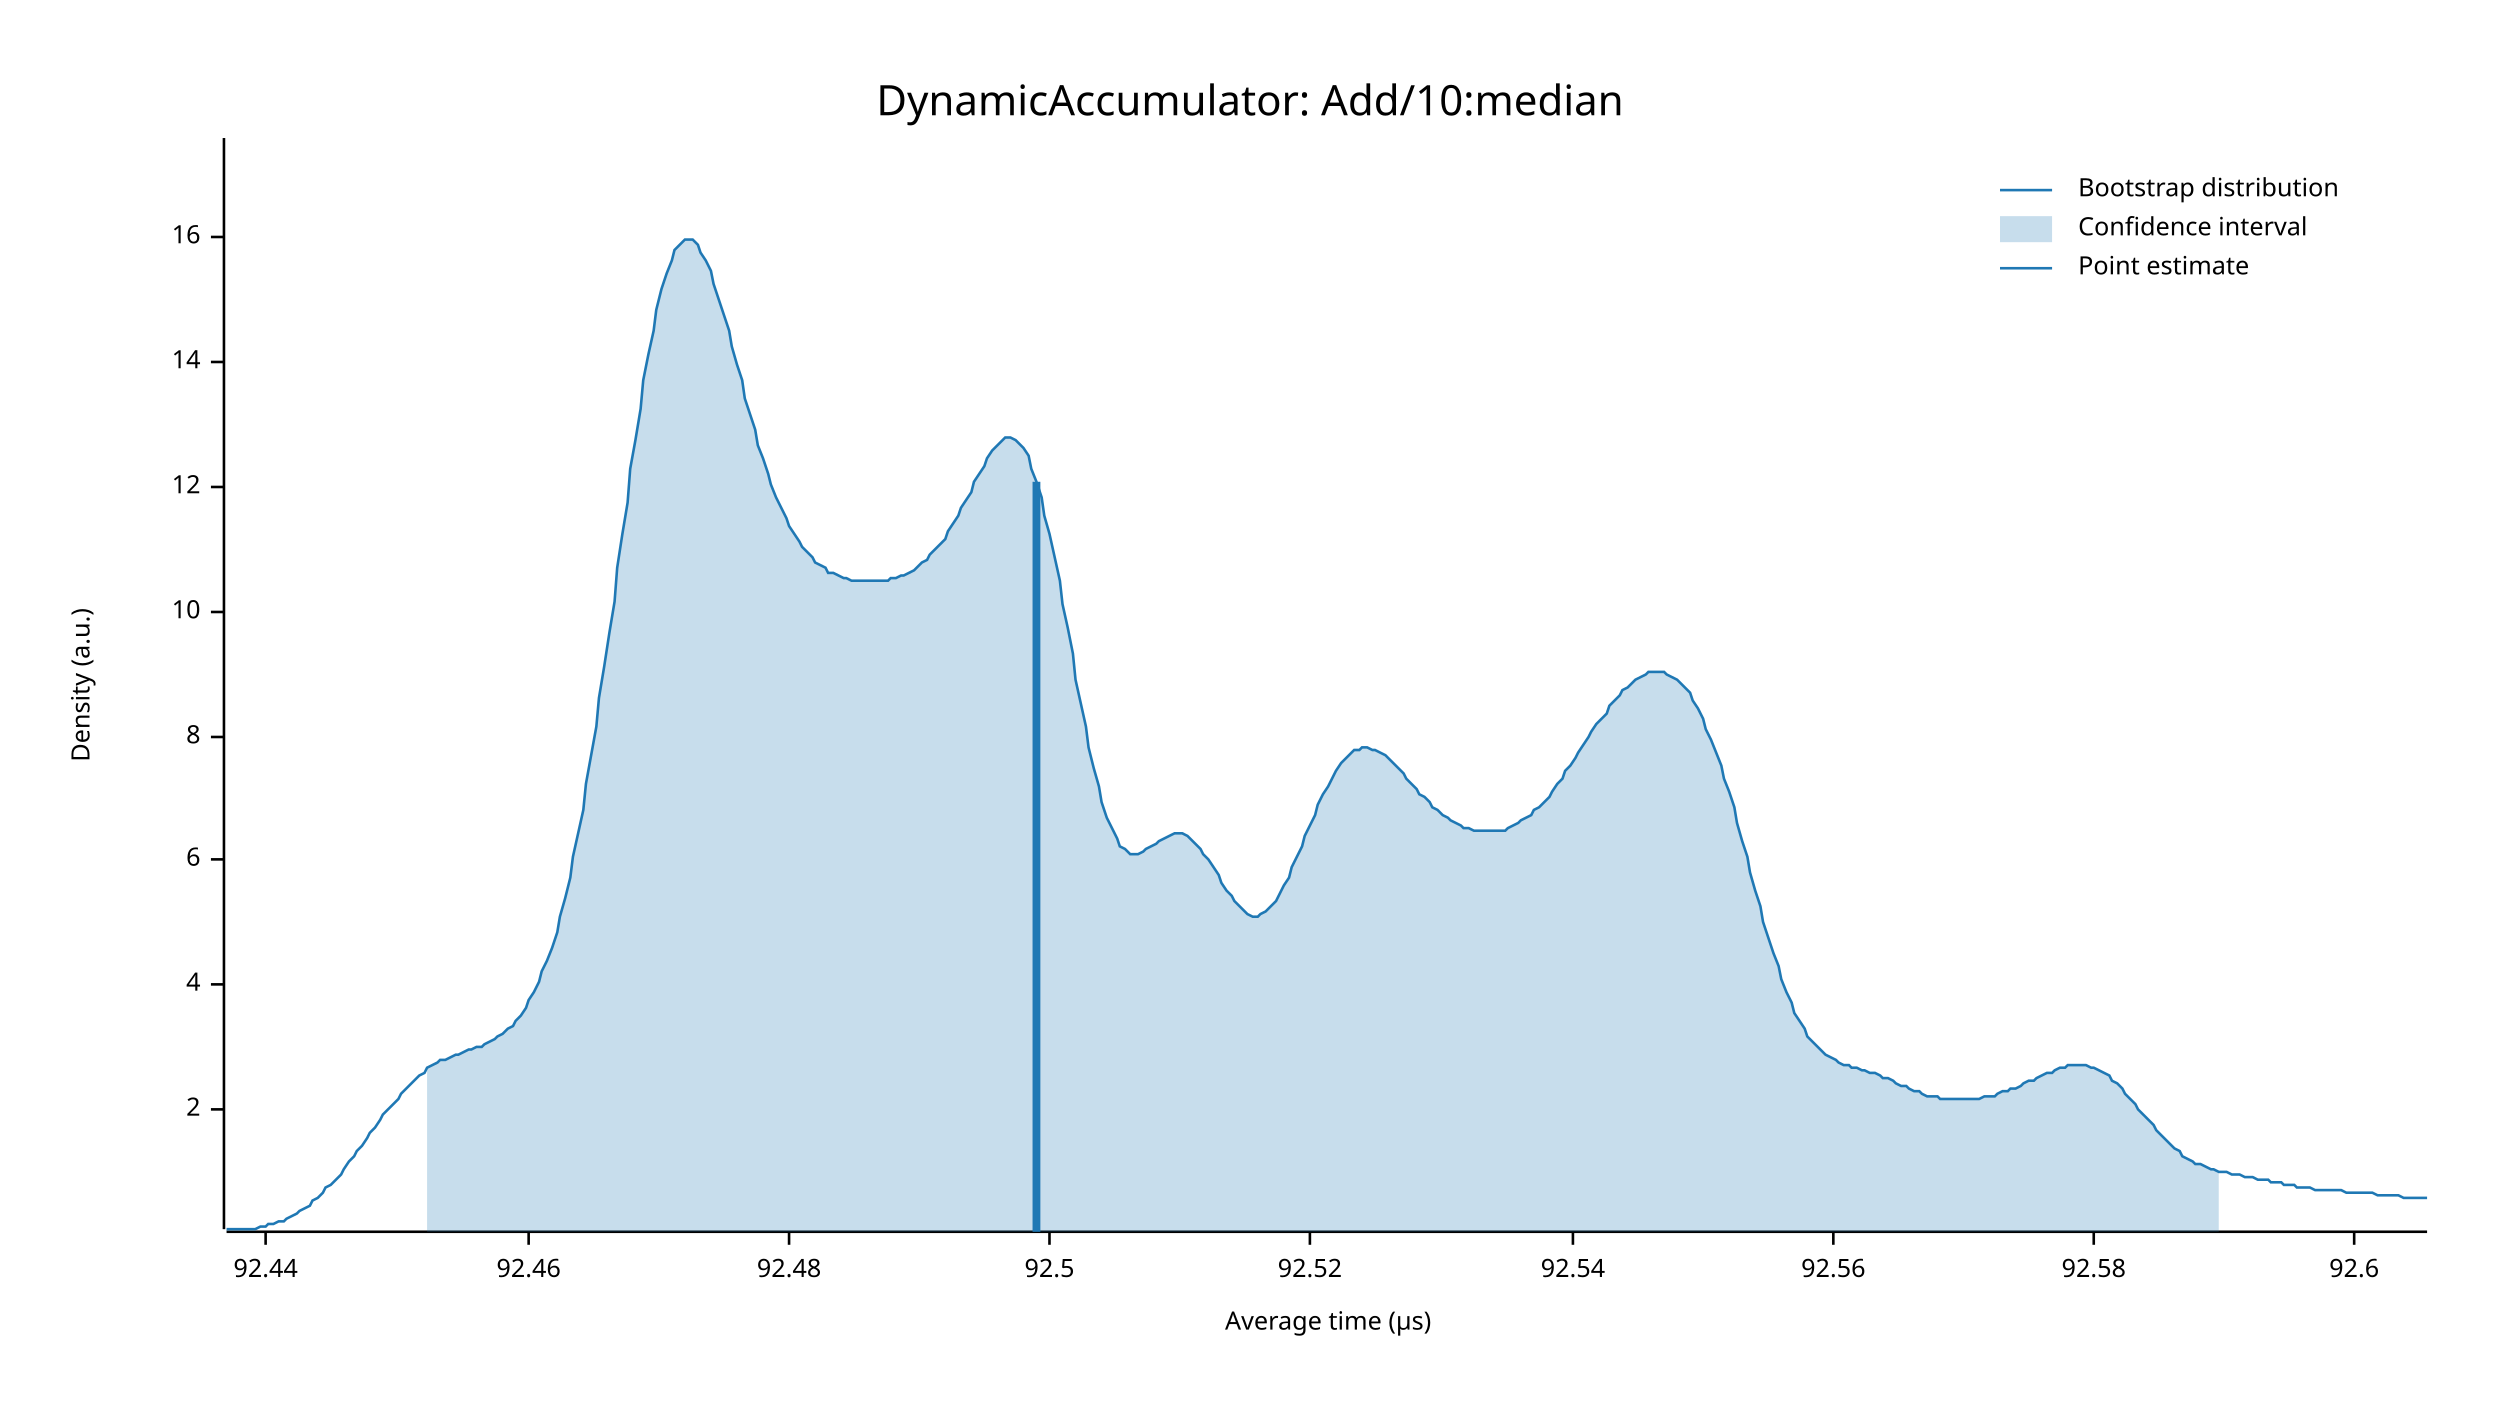
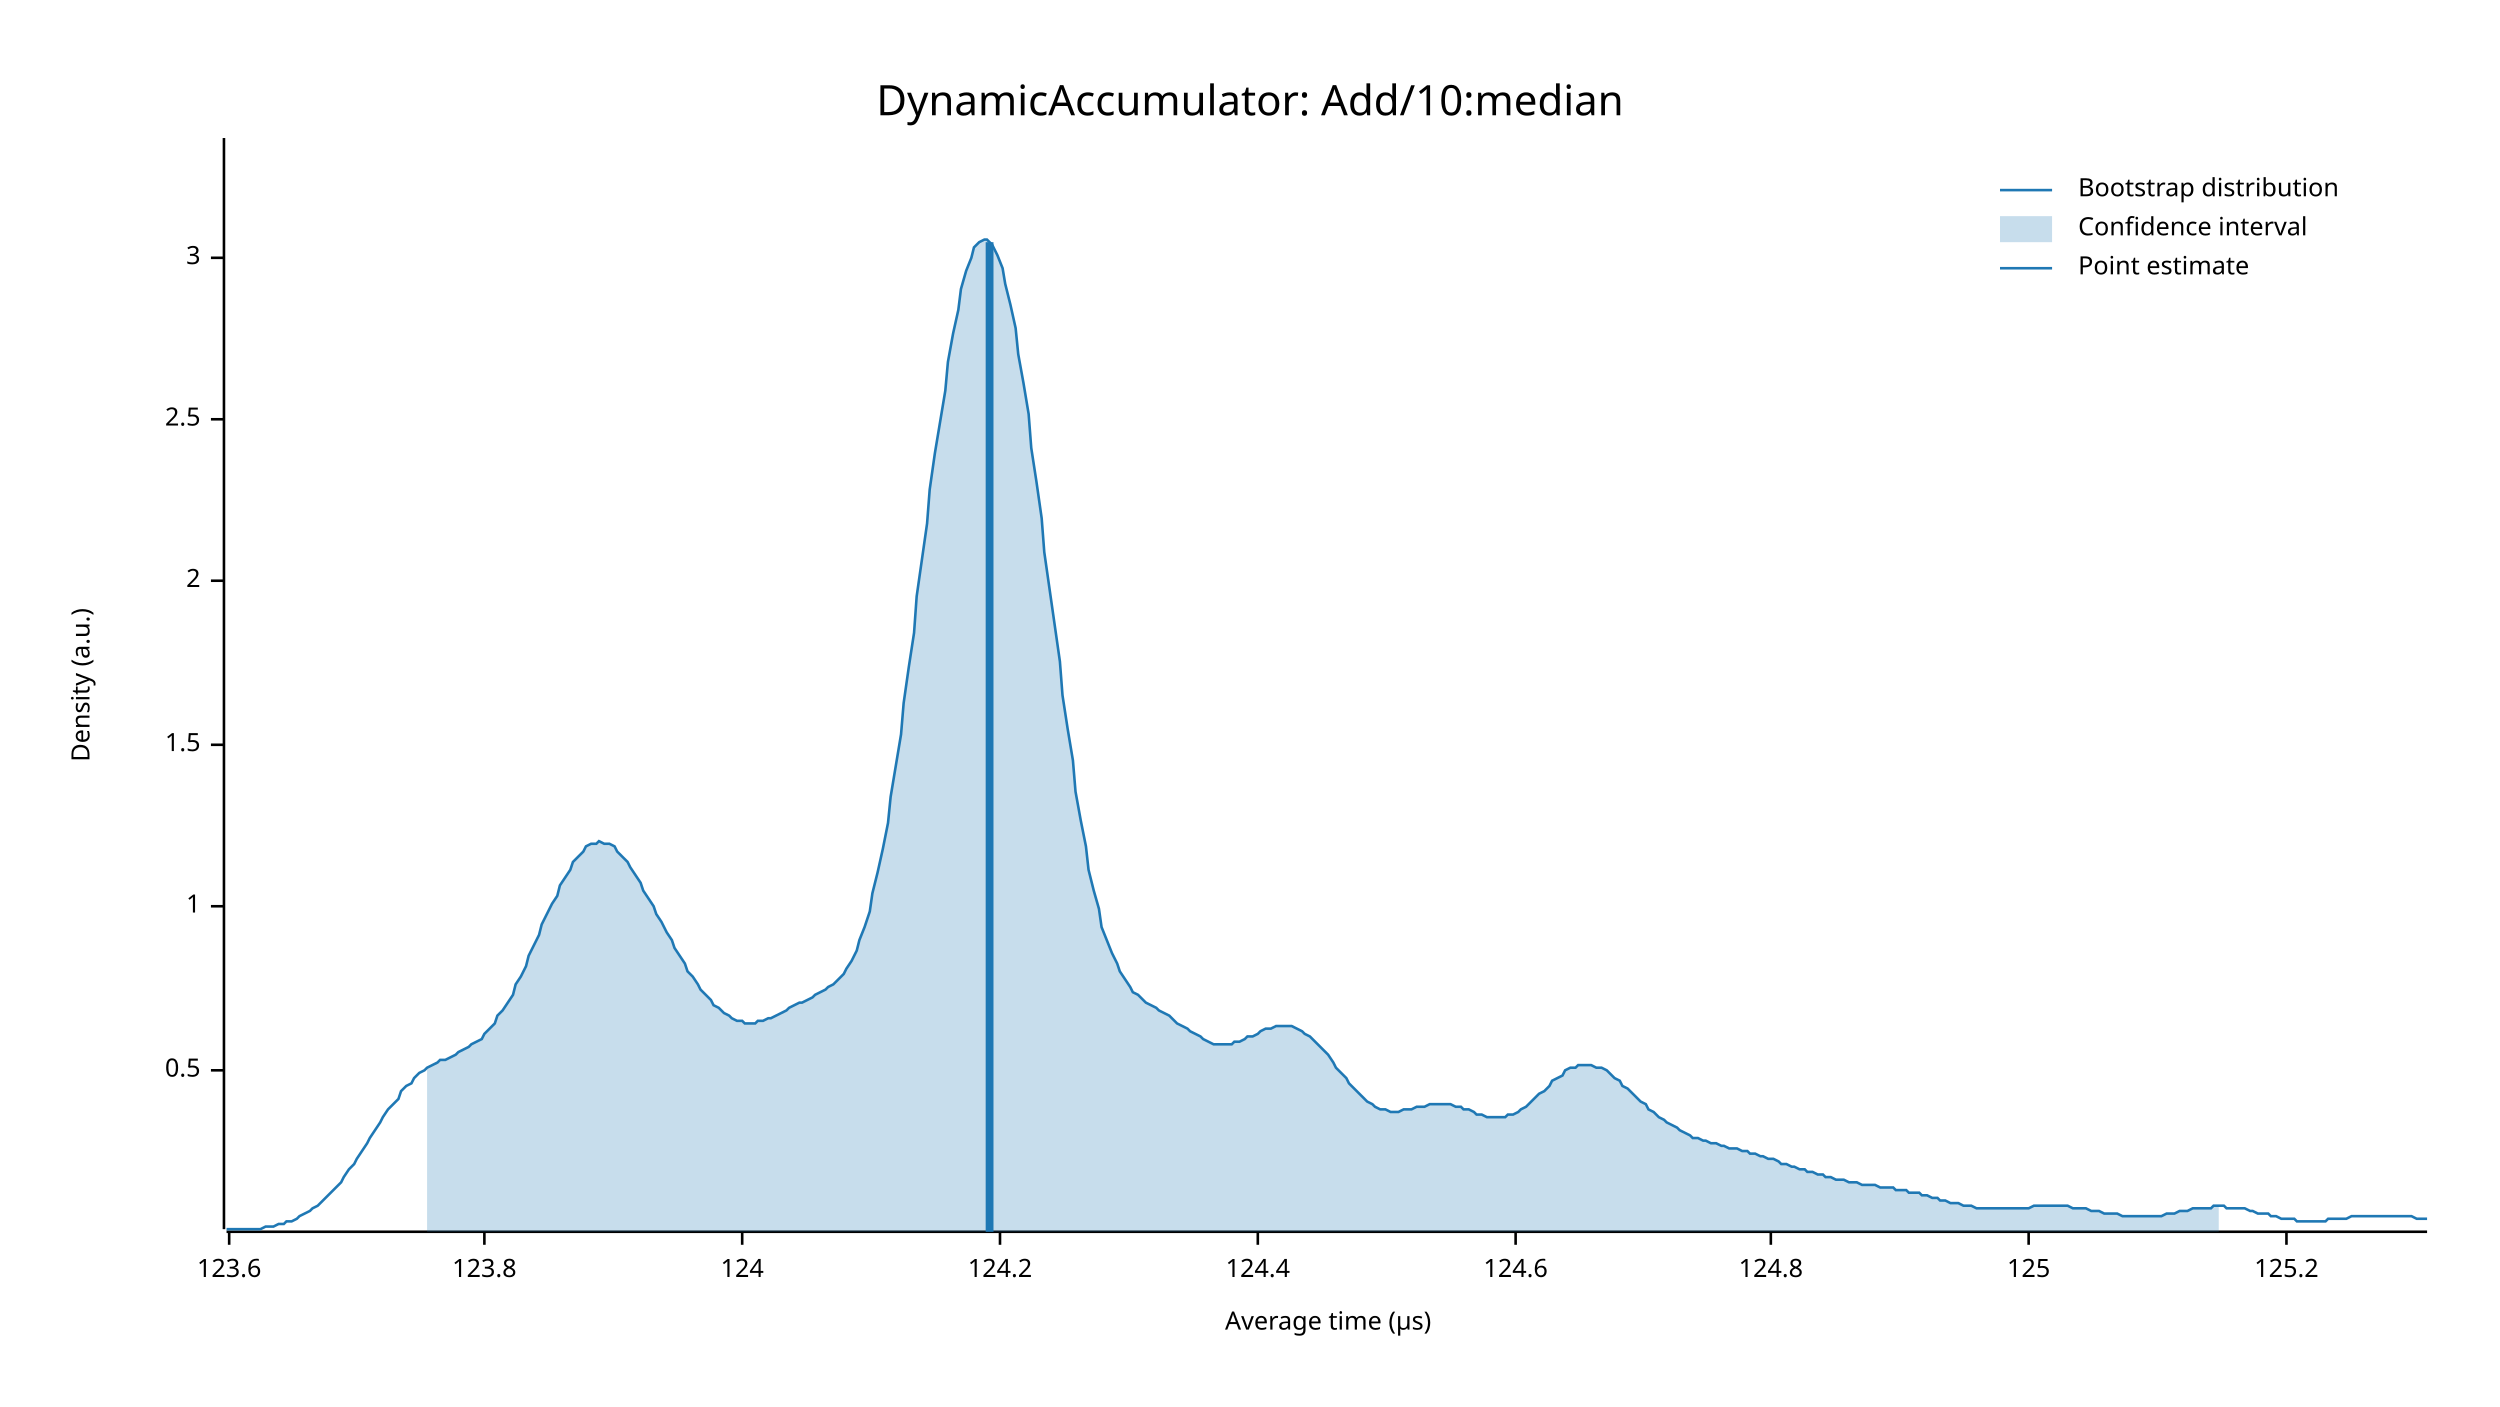
<svg xmlns="http://www.w3.org/2000/svg" width="960" height="540" viewBox="0 0 960 540">
  <text x="480" y="32" dy="0.76em" text-anchor="middle" font-family="sans-serif" font-size="16.129" opacity="1" fill="#000000">
DynamicAccumulator: Add/10:median
</text>
  <text x="27" y="263" dy="0.76em" text-anchor="middle" font-family="sans-serif" font-size="9.677" opacity="1" fill="#000000" transform="rotate(270, 27, 263)">
Density (a.u.)
</text>
  <text x="510" y="513" dy="-0.5ex" text-anchor="middle" font-family="sans-serif" font-size="9.677" opacity="1" fill="#000000">
Average time (µs)
</text>
  <polyline fill="none" opacity="1" stroke="#000000" stroke-width="1" points="86,53 86,472 " />
-   <text x="77" y="426" dy="0.5ex" text-anchor="end" font-family="sans-serif" font-size="9.677" opacity="1" fill="#000000">
+   <text x="77" y="411" dy="0.5ex" text-anchor="end" font-family="sans-serif" font-size="9.677" opacity="1" fill="#000000">
+ 0.5
+ </text>
+   <polyline fill="none" opacity="1" stroke="#000000" stroke-width="1" points="81,411 86,411 " />
+   <text x="77" y="348" dy="0.5ex" text-anchor="end" font-family="sans-serif" font-size="9.677" opacity="1" fill="#000000">
+ 1
+ </text>
+   <polyline fill="none" opacity="1" stroke="#000000" stroke-width="1" points="81,348 86,348 " />
+   <text x="77" y="286" dy="0.5ex" text-anchor="end" font-family="sans-serif" font-size="9.677" opacity="1" fill="#000000">
+ 1.5
+ </text>
+   <polyline fill="none" opacity="1" stroke="#000000" stroke-width="1" points="81,286 86,286 " />
+   <text x="77" y="223" dy="0.5ex" text-anchor="end" font-family="sans-serif" font-size="9.677" opacity="1" fill="#000000">
2
</text>
-   <polyline fill="none" opacity="1" stroke="#000000" stroke-width="1" points="81,426 86,426 " />
-   <text x="77" y="378" dy="0.5ex" text-anchor="end" font-family="sans-serif" font-size="9.677" opacity="1" fill="#000000">
- 4
+   <polyline fill="none" opacity="1" stroke="#000000" stroke-width="1" points="81,223 86,223 " />
+   <text x="77" y="161" dy="0.5ex" text-anchor="end" font-family="sans-serif" font-size="9.677" opacity="1" fill="#000000">
+ 2.5
</text>
-   <polyline fill="none" opacity="1" stroke="#000000" stroke-width="1" points="81,378 86,378 " />
-   <text x="77" y="330" dy="0.5ex" text-anchor="end" font-family="sans-serif" font-size="9.677" opacity="1" fill="#000000">
- 6
+   <polyline fill="none" opacity="1" stroke="#000000" stroke-width="1" points="81,161 86,161 " />
+   <text x="77" y="99" dy="0.5ex" text-anchor="end" font-family="sans-serif" font-size="9.677" opacity="1" fill="#000000">
+ 3
</text>
-   <polyline fill="none" opacity="1" stroke="#000000" stroke-width="1" points="81,330 86,330 " />
-   <text x="77" y="283" dy="0.5ex" text-anchor="end" font-family="sans-serif" font-size="9.677" opacity="1" fill="#000000">
- 8
+   <polyline fill="none" opacity="1" stroke="#000000" stroke-width="1" points="81,99 86,99 " />
+   <polyline fill="none" opacity="1" stroke="#000000" stroke-width="1" points="87,473 932,473 " />
+   <text x="88" y="483" dy="0.76em" text-anchor="middle" font-family="sans-serif" font-size="9.677" opacity="1" fill="#000000">
+ 123.6
</text>
-   <polyline fill="none" opacity="1" stroke="#000000" stroke-width="1" points="81,283 86,283 " />
-   <text x="77" y="235" dy="0.5ex" text-anchor="end" font-family="sans-serif" font-size="9.677" opacity="1" fill="#000000">
- 10
+   <polyline fill="none" opacity="1" stroke="#000000" stroke-width="1" points="88,473 88,478 " />
+   <text x="186" y="483" dy="0.76em" text-anchor="middle" font-family="sans-serif" font-size="9.677" opacity="1" fill="#000000">
+ 123.8
</text>
-   <polyline fill="none" opacity="1" stroke="#000000" stroke-width="1" points="81,235 86,235 " />
-   <text x="77" y="187" dy="0.5ex" text-anchor="end" font-family="sans-serif" font-size="9.677" opacity="1" fill="#000000">
- 12
+   <polyline fill="none" opacity="1" stroke="#000000" stroke-width="1" points="186,473 186,478 " />
+   <text x="285" y="483" dy="0.76em" text-anchor="middle" font-family="sans-serif" font-size="9.677" opacity="1" fill="#000000">
+ 124
</text>
-   <polyline fill="none" opacity="1" stroke="#000000" stroke-width="1" points="81,187 86,187 " />
-   <text x="77" y="139" dy="0.5ex" text-anchor="end" font-family="sans-serif" font-size="9.677" opacity="1" fill="#000000">
- 14
+   <polyline fill="none" opacity="1" stroke="#000000" stroke-width="1" points="285,473 285,478 " />
+   <text x="384" y="483" dy="0.76em" text-anchor="middle" font-family="sans-serif" font-size="9.677" opacity="1" fill="#000000">
+ 124.2
</text>
-   <polyline fill="none" opacity="1" stroke="#000000" stroke-width="1" points="81,139 86,139 " />
-   <text x="77" y="91" dy="0.5ex" text-anchor="end" font-family="sans-serif" font-size="9.677" opacity="1" fill="#000000">
- 16
+   <polyline fill="none" opacity="1" stroke="#000000" stroke-width="1" points="384,473 384,478 " />
+   <text x="483" y="483" dy="0.76em" text-anchor="middle" font-family="sans-serif" font-size="9.677" opacity="1" fill="#000000">
+ 124.4
</text>
-   <polyline fill="none" opacity="1" stroke="#000000" stroke-width="1" points="81,91 86,91 " />
-   <polyline fill="none" opacity="1" stroke="#000000" stroke-width="1" points="87,473 932,473 " />
-   <text x="102" y="483" dy="0.76em" text-anchor="middle" font-family="sans-serif" font-size="9.677" opacity="1" fill="#000000">
- 92.44
+   <polyline fill="none" opacity="1" stroke="#000000" stroke-width="1" points="483,473 483,478 " />
+   <text x="582" y="483" dy="0.76em" text-anchor="middle" font-family="sans-serif" font-size="9.677" opacity="1" fill="#000000">
+ 124.6
</text>
-   <polyline fill="none" opacity="1" stroke="#000000" stroke-width="1" points="102,473 102,478 " />
-   <text x="203" y="483" dy="0.76em" text-anchor="middle" font-family="sans-serif" font-size="9.677" opacity="1" fill="#000000">
- 92.46
+   <polyline fill="none" opacity="1" stroke="#000000" stroke-width="1" points="582,473 582,478 " />
+   <text x="680" y="483" dy="0.76em" text-anchor="middle" font-family="sans-serif" font-size="9.677" opacity="1" fill="#000000">
+ 124.8
</text>
-   <polyline fill="none" opacity="1" stroke="#000000" stroke-width="1" points="203,473 203,478 " />
-   <text x="303" y="483" dy="0.76em" text-anchor="middle" font-family="sans-serif" font-size="9.677" opacity="1" fill="#000000">
- 92.48
+   <polyline fill="none" opacity="1" stroke="#000000" stroke-width="1" points="680,473 680,478 " />
+   <text x="779" y="483" dy="0.76em" text-anchor="middle" font-family="sans-serif" font-size="9.677" opacity="1" fill="#000000">
+ 125
</text>
-   <polyline fill="none" opacity="1" stroke="#000000" stroke-width="1" points="303,473 303,478 " />
-   <text x="403" y="483" dy="0.76em" text-anchor="middle" font-family="sans-serif" font-size="9.677" opacity="1" fill="#000000">
- 92.5
+   <polyline fill="none" opacity="1" stroke="#000000" stroke-width="1" points="779,473 779,478 " />
+   <text x="878" y="483" dy="0.76em" text-anchor="middle" font-family="sans-serif" font-size="9.677" opacity="1" fill="#000000">
+ 125.2
</text>
-   <polyline fill="none" opacity="1" stroke="#000000" stroke-width="1" points="403,473 403,478 " />
-   <text x="503" y="483" dy="0.76em" text-anchor="middle" font-family="sans-serif" font-size="9.677" opacity="1" fill="#000000">
- 92.52
- </text>
-   <polyline fill="none" opacity="1" stroke="#000000" stroke-width="1" points="503,473 503,478 " />
-   <text x="604" y="483" dy="0.76em" text-anchor="middle" font-family="sans-serif" font-size="9.677" opacity="1" fill="#000000">
- 92.54
- </text>
-   <polyline fill="none" opacity="1" stroke="#000000" stroke-width="1" points="604,473 604,478 " />
-   <text x="704" y="483" dy="0.76em" text-anchor="middle" font-family="sans-serif" font-size="9.677" opacity="1" fill="#000000">
- 92.56
- </text>
-   <polyline fill="none" opacity="1" stroke="#000000" stroke-width="1" points="704,473 704,478 " />
-   <text x="804" y="483" dy="0.76em" text-anchor="middle" font-family="sans-serif" font-size="9.677" opacity="1" fill="#000000">
- 92.58
- </text>
-   <polyline fill="none" opacity="1" stroke="#000000" stroke-width="1" points="804,473 804,478 " />
-   <text x="904" y="483" dy="0.76em" text-anchor="middle" font-family="sans-serif" font-size="9.677" opacity="1" fill="#000000">
- 92.6
- </text>
-   <polyline fill="none" opacity="1" stroke="#000000" stroke-width="1" points="904,473 904,478 " />
-   <polyline fill="none" opacity="1" stroke="#1F78B4" stroke-width="1" points="87,472 88,472 90,472 92,472 93,472 95,472 97,472 98,472 100,471 102,471 103,470 105,470 107,469 109,469 110,468 112,467 114,466 115,465 117,464 119,463 120,461 122,460 124,458 125,456 127,455 129,453 131,451 132,449 134,446 136,444 137,442 139,440 141,437 142,435 144,433 146,430 147,428 149,426 151,424 153,422 154,420 156,418 158,416 159,415 161,413 163,412 164,410 166,409 168,408 169,407 171,407 173,406 175,405 176,405 178,404 180,403 181,403 183,402 185,402 186,401 188,400 190,399 191,398 193,397 195,395 197,394 198,392 200,390 202,387 203,384 205,381 207,377 208,373 210,369 212,364 214,358 215,352 217,345 219,337 220,329 222,320 224,311 225,301 227,290 229,279 230,268 232,256 234,243 236,231 237,218 239,205 241,193 242,180 244,169 246,157 247,146 249,136 251,127 252,119 254,111 256,105 258,100 259,96 261,94 263,92 264,92 266,92 268,94 269,97 271,100 273,104 274,109 276,115 278,121 280,127 281,133 283,140 285,146 286,153 288,159 290,165 291,171 293,176 295,182 296,186 298,191 300,195 302,199 303,202 305,205 307,208 308,210 310,212 312,214 313,216 315,217 317,218 318,220 320,220 322,221 324,222 325,222 327,223 329,223 330,223 332,223 334,223 335,223 337,223 339,223 341,223 342,222 344,222 346,221 347,221 349,220 351,219 352,218 354,216 356,215 357,213 359,211 361,209 363,207 364,204 366,201 368,198 369,195 371,192 373,189 374,185 376,182 378,179 379,176 381,173 383,171 385,169 386,168 388,168 390,169 391,170 393,172 395,175 396,180 398,185 400,191 401,198 403,205 405,214 407,223 408,232 410,241 412,251 413,261 415,270 417,279 418,287 420,295 422,302 423,308 425,314 427,318 429,322 430,325 432,326 434,328 435,328 437,328 439,327 440,326 442,325 444,324 445,323 447,322 449,321 451,320 452,320 454,320 456,321 457,322 459,324 461,326 462,328 464,330 466,333 468,336 469,339 471,342 473,344 474,346 476,348 478,350 479,351 481,352 483,352 484,351 486,350 488,348 490,346 491,344 493,340 495,337 496,333 498,329 500,325 501,321 503,317 505,313 506,309 508,305 510,302 512,298 513,296 515,293 517,291 518,290 520,288 522,288 523,287 525,287 527,288 528,288 530,289 532,290 534,292 535,293 537,295 539,297 540,299 542,301 544,303 545,305 547,306 549,308 550,310 552,311 554,313 556,314 557,315 559,316 561,317 562,318 564,318 566,319 567,319 569,319 571,319 573,319 574,319 576,319 578,319 579,318 581,317 583,316 584,315 586,314 588,313 589,311 591,310 593,308 595,306 596,304 598,301 600,299 601,296 603,294 605,291 606,289 608,286 610,283 611,281 613,278 615,276 617,274 618,271 620,269 622,267 623,265 625,264 627,262 628,261 630,260 632,259 633,258 635,258 637,258 639,258 640,259 642,260 644,261 645,262 647,264 649,266 650,269 652,272 654,276 655,280 657,284 659,289 661,294 662,299 664,304 666,310 667,316 669,323 671,329 672,335 674,342 676,348 677,354 679,360 681,366 683,371 684,376 686,381 688,385 689,389 691,392 693,395 694,398 696,400 698,402 700,404 701,405 703,406 705,407 706,408 708,409 710,409 711,410 713,410 715,411 716,411 718,412 720,412 722,413 723,414 725,414 727,415 728,416 730,417 732,417 733,418 735,419 737,419 738,420 740,421 742,421 744,421 745,422 747,422 749,422 750,422 752,422 754,422 755,422 757,422 759,422 760,422 762,421 764,421 766,421 767,420 769,419 771,419 772,418 774,418 776,417 777,416 779,415 781,415 782,414 784,413 786,412 788,412 789,411 791,410 793,410 794,409 796,409 798,409 799,409 801,409 803,410 804,410 806,411 808,412 810,413 811,415 813,416 815,418 816,420 818,422 820,424 821,426 823,428 825,430 827,432 828,434 830,436 832,438 833,439 835,441 837,442 838,444 840,445 842,446 843,447 845,447 847,448 849,449 850,449 852,450 854,450 855,450 857,451 859,451 860,451 862,452 864,452 865,452 867,453 869,453 871,453 872,454 874,454 876,454 877,455 879,455 881,455 882,456 884,456 886,456 887,456 889,457 891,457 893,457 894,457 896,457 898,457 899,457 901,458 903,458 904,458 906,458 908,458 909,458 911,458 913,459 915,459 916,459 918,459 920,459 921,459 923,460 925,460 926,460 928,460 930,460 932,460 " />
-   <polygon opacity="0.25" fill="#1F78B4" points="164,410 166,409 168,408 169,407 171,407 173,406 175,405 176,405 178,404 180,403 181,403 183,402 185,402 186,401 188,400 190,399 191,398 193,397 195,395 197,394 198,392 200,390 202,387 203,384 205,381 207,377 208,373 210,369 212,364 214,358 215,352 217,345 219,337 220,329 222,320 224,311 225,301 227,290 229,279 230,268 232,256 234,243 236,231 237,218 239,205 241,193 242,180 244,169 246,157 247,146 249,136 251,127 252,119 254,111 256,105 258,100 259,96 261,94 263,92 264,92 266,92 268,94 269,97 271,100 273,104 274,109 276,115 278,121 280,127 281,133 283,140 285,146 286,153 288,159 290,165 291,171 293,176 295,182 296,186 298,191 300,195 302,199 303,202 305,205 307,208 308,210 310,212 312,214 313,216 315,217 317,218 318,220 320,220 322,221 324,222 325,222 327,223 329,223 330,223 332,223 334,223 335,223 337,223 339,223 341,223 342,222 344,222 346,221 347,221 349,220 351,219 352,218 354,216 356,215 357,213 359,211 361,209 363,207 364,204 366,201 368,198 369,195 371,192 373,189 374,185 376,182 378,179 379,176 381,173 383,171 385,169 386,168 388,168 390,169 391,170 393,172 395,175 396,180 398,185 400,191 401,198 403,205 405,214 407,223 408,232 410,241 412,251 413,261 415,270 417,279 418,287 420,295 422,302 423,308 425,314 427,318 429,322 430,325 432,326 434,328 435,328 437,328 439,327 440,326 442,325 444,324 445,323 447,322 449,321 451,320 452,320 454,320 456,321 457,322 459,324 461,326 462,328 464,330 466,333 468,336 469,339 471,342 473,344 474,346 476,348 478,350 479,351 481,352 483,352 484,351 486,350 488,348 490,346 491,344 493,340 495,337 496,333 498,329 500,325 501,321 503,317 505,313 506,309 508,305 510,302 512,298 513,296 515,293 517,291 518,290 520,288 522,288 523,287 525,287 527,288 528,288 530,289 532,290 534,292 535,293 537,295 539,297 540,299 542,301 544,303 545,305 547,306 549,308 550,310 552,311 554,313 556,314 557,315 559,316 561,317 562,318 564,318 566,319 567,319 569,319 571,319 573,319 574,319 576,319 578,319 579,318 581,317 583,316 584,315 586,314 588,313 589,311 591,310 593,308 595,306 596,304 598,301 600,299 601,296 603,294 605,291 606,289 608,286 610,283 611,281 613,278 615,276 617,274 618,271 620,269 622,267 623,265 625,264 627,262 628,261 630,260 632,259 633,258 635,258 637,258 639,258 640,259 642,260 644,261 645,262 647,264 649,266 650,269 652,272 654,276 655,280 657,284 659,289 661,294 662,299 664,304 666,310 667,316 669,323 671,329 672,335 674,342 676,348 677,354 679,360 681,366 683,371 684,376 686,381 688,385 689,389 691,392 693,395 694,398 696,400 698,402 700,404 701,405 703,406 705,407 706,408 708,409 710,409 711,410 713,410 715,411 716,411 718,412 720,412 722,413 723,414 725,414 727,415 728,416 730,417 732,417 733,418 735,419 737,419 738,420 740,421 742,421 744,421 745,422 747,422 749,422 750,422 752,422 754,422 755,422 757,422 759,422 760,422 762,421 764,421 766,421 767,420 769,419 771,419 772,418 774,418 776,417 777,416 779,415 781,415 782,414 784,413 786,412 788,412 789,411 791,410 793,410 794,409 796,409 798,409 799,409 801,409 803,410 804,410 806,411 808,412 810,413 811,415 813,416 815,418 816,420 818,422 820,424 821,426 823,428 825,430 827,432 828,434 830,436 832,438 833,439 835,441 837,442 838,444 840,445 842,446 843,447 845,447 847,448 849,449 850,449 852,450 852,473 164,473 " />
-   <polyline fill="none" opacity="1" stroke="#1F78B4" stroke-width="3" points="398,473 398,185 " />
+   <polyline fill="none" opacity="1" stroke="#000000" stroke-width="1" points="878,473 878,478 " />
+   <polyline fill="none" opacity="1" stroke="#1F78B4" stroke-width="1" points="87,472 88,472 90,472 92,472 93,472 95,472 97,472 98,472 100,472 102,471 103,471 105,471 107,470 109,470 110,469 112,469 114,468 115,467 117,466 119,465 120,464 122,463 124,461 125,460 127,458 129,456 131,454 132,452 134,449 136,447 137,445 139,442 141,439 142,437 144,434 146,431 147,429 149,426 151,424 153,422 154,419 156,417 158,416 159,414 161,412 163,411 164,410 166,409 168,408 169,407 171,407 173,406 175,405 176,404 178,403 180,402 181,401 183,400 185,399 186,397 188,395 190,393 191,390 193,388 195,385 197,382 198,378 200,375 202,371 203,367 205,363 207,359 208,355 210,351 212,347 214,344 215,340 217,337 219,334 220,331 222,329 224,327 225,325 227,324 229,324 230,323 232,324 234,324 236,325 237,327 239,329 241,331 242,333 244,336 246,339 247,342 249,345 251,348 252,351 254,354 256,358 258,361 259,364 261,367 263,370 264,373 266,375 268,378 269,380 271,382 273,384 274,386 276,387 278,389 280,390 281,391 283,392 285,392 286,393 288,393 290,393 291,392 293,392 295,391 296,391 298,390 300,389 302,388 303,387 305,386 307,385 308,385 310,384 312,383 313,382 315,381 317,380 318,379 320,378 322,376 324,374 325,372 327,369 329,365 330,361 332,356 334,350 335,343 337,335 339,326 341,316 342,306 344,294 346,282 347,270 349,256 351,243 352,229 354,215 356,201 357,188 359,174 361,162 363,150 364,139 366,128 368,119 369,111 371,104 373,99 374,95 376,93 378,92 379,92 381,94 383,98 385,103 386,109 388,117 390,126 391,136 393,147 395,159 396,172 398,185 400,199 401,212 403,226 405,240 407,254 408,267 410,280 412,292 413,304 415,315 417,325 418,334 420,342 422,349 423,356 425,361 427,366 429,370 430,373 432,376 434,379 435,381 437,382 439,384 440,385 442,386 444,387 445,388 447,389 449,390 451,392 452,393 454,394 456,395 457,396 459,397 461,398 462,399 464,400 466,401 468,401 469,401 471,401 473,401 474,400 476,400 478,399 479,398 481,398 483,397 484,396 486,395 488,395 490,394 491,394 493,394 495,394 496,394 498,395 500,396 501,397 503,398 505,400 506,401 508,403 510,405 512,408 513,410 515,412 517,414 518,416 520,418 522,420 523,421 525,423 527,424 528,425 530,426 532,426 534,427 535,427 537,427 539,426 540,426 542,426 544,425 545,425 547,425 549,424 550,424 552,424 554,424 556,424 557,424 559,425 561,425 562,426 564,426 566,427 567,428 569,428 571,429 573,429 574,429 576,429 578,429 579,428 581,428 583,427 584,426 586,425 588,423 589,422 591,420 593,419 595,417 596,415 598,414 600,413 601,411 603,410 605,410 606,409 608,409 610,409 611,409 613,410 615,410 617,411 618,412 620,414 622,415 623,417 625,418 627,420 628,421 630,423 632,424 633,426 635,427 637,429 639,430 640,431 642,432 644,433 645,434 647,435 649,436 650,437 652,437 654,438 655,438 657,439 659,439 661,440 662,440 664,441 666,441 667,441 669,442 671,442 672,443 674,443 676,444 677,444 679,445 681,445 683,446 684,447 686,447 688,448 689,448 691,449 693,449 694,450 696,450 698,451 700,451 701,452 703,452 705,453 706,453 708,453 710,454 711,454 713,454 715,455 716,455 718,455 720,455 722,456 723,456 725,456 727,456 728,457 730,457 732,457 733,458 735,458 737,458 738,459 740,459 742,460 744,460 745,461 747,461 749,462 750,462 752,462 754,463 755,463 757,463 759,464 760,464 762,464 764,464 766,464 767,464 769,464 771,464 772,464 774,464 776,464 777,464 779,464 781,463 782,463 784,463 786,463 788,463 789,463 791,463 793,463 794,463 796,464 798,464 799,464 801,464 803,465 804,465 806,465 808,466 810,466 811,466 813,466 815,467 816,467 818,467 820,467 821,467 823,467 825,467 827,467 828,467 830,467 832,466 833,466 835,466 837,465 838,465 840,465 842,464 843,464 845,464 847,464 849,464 850,463 852,463 854,463 855,464 857,464 859,464 860,464 862,464 864,465 865,465 867,466 869,466 871,466 872,467 874,467 876,468 877,468 879,468 881,468 882,469 884,469 886,469 887,469 889,469 891,469 893,469 894,468 896,468 898,468 899,468 901,468 903,467 904,467 906,467 908,467 909,467 911,467 913,467 915,467 916,467 918,467 920,467 921,467 923,467 925,467 926,467 928,468 930,468 932,468 " />
+   <polygon opacity="0.25" fill="#1F78B4" points="164,410 166,409 168,408 169,407 171,407 173,406 175,405 176,404 178,403 180,402 181,401 183,400 185,399 186,397 188,395 190,393 191,390 193,388 195,385 197,382 198,378 200,375 202,371 203,367 205,363 207,359 208,355 210,351 212,347 214,344 215,340 217,337 219,334 220,331 222,329 224,327 225,325 227,324 229,324 230,323 232,324 234,324 236,325 237,327 239,329 241,331 242,333 244,336 246,339 247,342 249,345 251,348 252,351 254,354 256,358 258,361 259,364 261,367 263,370 264,373 266,375 268,378 269,380 271,382 273,384 274,386 276,387 278,389 280,390 281,391 283,392 285,392 286,393 288,393 290,393 291,392 293,392 295,391 296,391 298,390 300,389 302,388 303,387 305,386 307,385 308,385 310,384 312,383 313,382 315,381 317,380 318,379 320,378 322,376 324,374 325,372 327,369 329,365 330,361 332,356 334,350 335,343 337,335 339,326 341,316 342,306 344,294 346,282 347,270 349,256 351,243 352,229 354,215 356,201 357,188 359,174 361,162 363,150 364,139 366,128 368,119 369,111 371,104 373,99 374,95 376,93 378,92 379,92 381,94 383,98 385,103 386,109 388,117 390,126 391,136 393,147 395,159 396,172 398,185 400,199 401,212 403,226 405,240 407,254 408,267 410,280 412,292 413,304 415,315 417,325 418,334 420,342 422,349 423,356 425,361 427,366 429,370 430,373 432,376 434,379 435,381 437,382 439,384 440,385 442,386 444,387 445,388 447,389 449,390 451,392 452,393 454,394 456,395 457,396 459,397 461,398 462,399 464,400 466,401 468,401 469,401 471,401 473,401 474,400 476,400 478,399 479,398 481,398 483,397 484,396 486,395 488,395 490,394 491,394 493,394 495,394 496,394 498,395 500,396 501,397 503,398 505,400 506,401 508,403 510,405 512,408 513,410 515,412 517,414 518,416 520,418 522,420 523,421 525,423 527,424 528,425 530,426 532,426 534,427 535,427 537,427 539,426 540,426 542,426 544,425 545,425 547,425 549,424 550,424 552,424 554,424 556,424 557,424 559,425 561,425 562,426 564,426 566,427 567,428 569,428 571,429 573,429 574,429 576,429 578,429 579,428 581,428 583,427 584,426 586,425 588,423 589,422 591,420 593,419 595,417 596,415 598,414 600,413 601,411 603,410 605,410 606,409 608,409 610,409 611,409 613,410 615,410 617,411 618,412 620,414 622,415 623,417 625,418 627,420 628,421 630,423 632,424 633,426 635,427 637,429 639,430 640,431 642,432 644,433 645,434 647,435 649,436 650,437 652,437 654,438 655,438 657,439 659,439 661,440 662,440 664,441 666,441 667,441 669,442 671,442 672,443 674,443 676,444 677,444 679,445 681,445 683,446 684,447 686,447 688,448 689,448 691,449 693,449 694,450 696,450 698,451 700,451 701,452 703,452 705,453 706,453 708,453 710,454 711,454 713,454 715,455 716,455 718,455 720,455 722,456 723,456 725,456 727,456 728,457 730,457 732,457 733,458 735,458 737,458 738,459 740,459 742,460 744,460 745,461 747,461 749,462 750,462 752,462 754,463 755,463 757,463 759,464 760,464 762,464 764,464 766,464 767,464 769,464 771,464 772,464 774,464 776,464 777,464 779,464 781,463 782,463 784,463 786,463 788,463 789,463 791,463 793,463 794,463 796,464 798,464 799,464 801,464 803,465 804,465 806,465 808,466 810,466 811,466 813,466 815,467 816,467 818,467 820,467 821,467 823,467 825,467 827,467 828,467 830,467 832,466 833,466 835,466 837,465 838,465 840,465 842,464 843,464 845,464 847,464 849,464 850,463 852,463 852,473 164,473 " />
+   <polyline fill="none" opacity="1" stroke="#1F78B4" stroke-width="3" points="380,473 380,93 " />
  <text x="798" y="68" dy="0.76em" text-anchor="start" font-family="sans-serif" font-size="9.677" opacity="1" fill="#000000">
Bootstrap distribution
</text>
  <text x="798" y="83" dy="0.76em" text-anchor="start" font-family="sans-serif" font-size="9.677" opacity="1" fill="#000000">
Confidence interval
</text>
  <text x="798" y="98" dy="0.76em" text-anchor="start" font-family="sans-serif" font-size="9.677" opacity="1" fill="#000000">
Point estimate
</text>
  <polyline fill="none" opacity="1" stroke="#1F78B4" stroke-width="1" points="768,73 788,73 " />
  <rect x="768" y="83" width="20" height="10" opacity="0.25" fill="#1F78B4" stroke="none" />
  <polyline fill="none" opacity="1" stroke="#1F78B4" stroke-width="1" points="768,103 788,103 " />
</svg>
